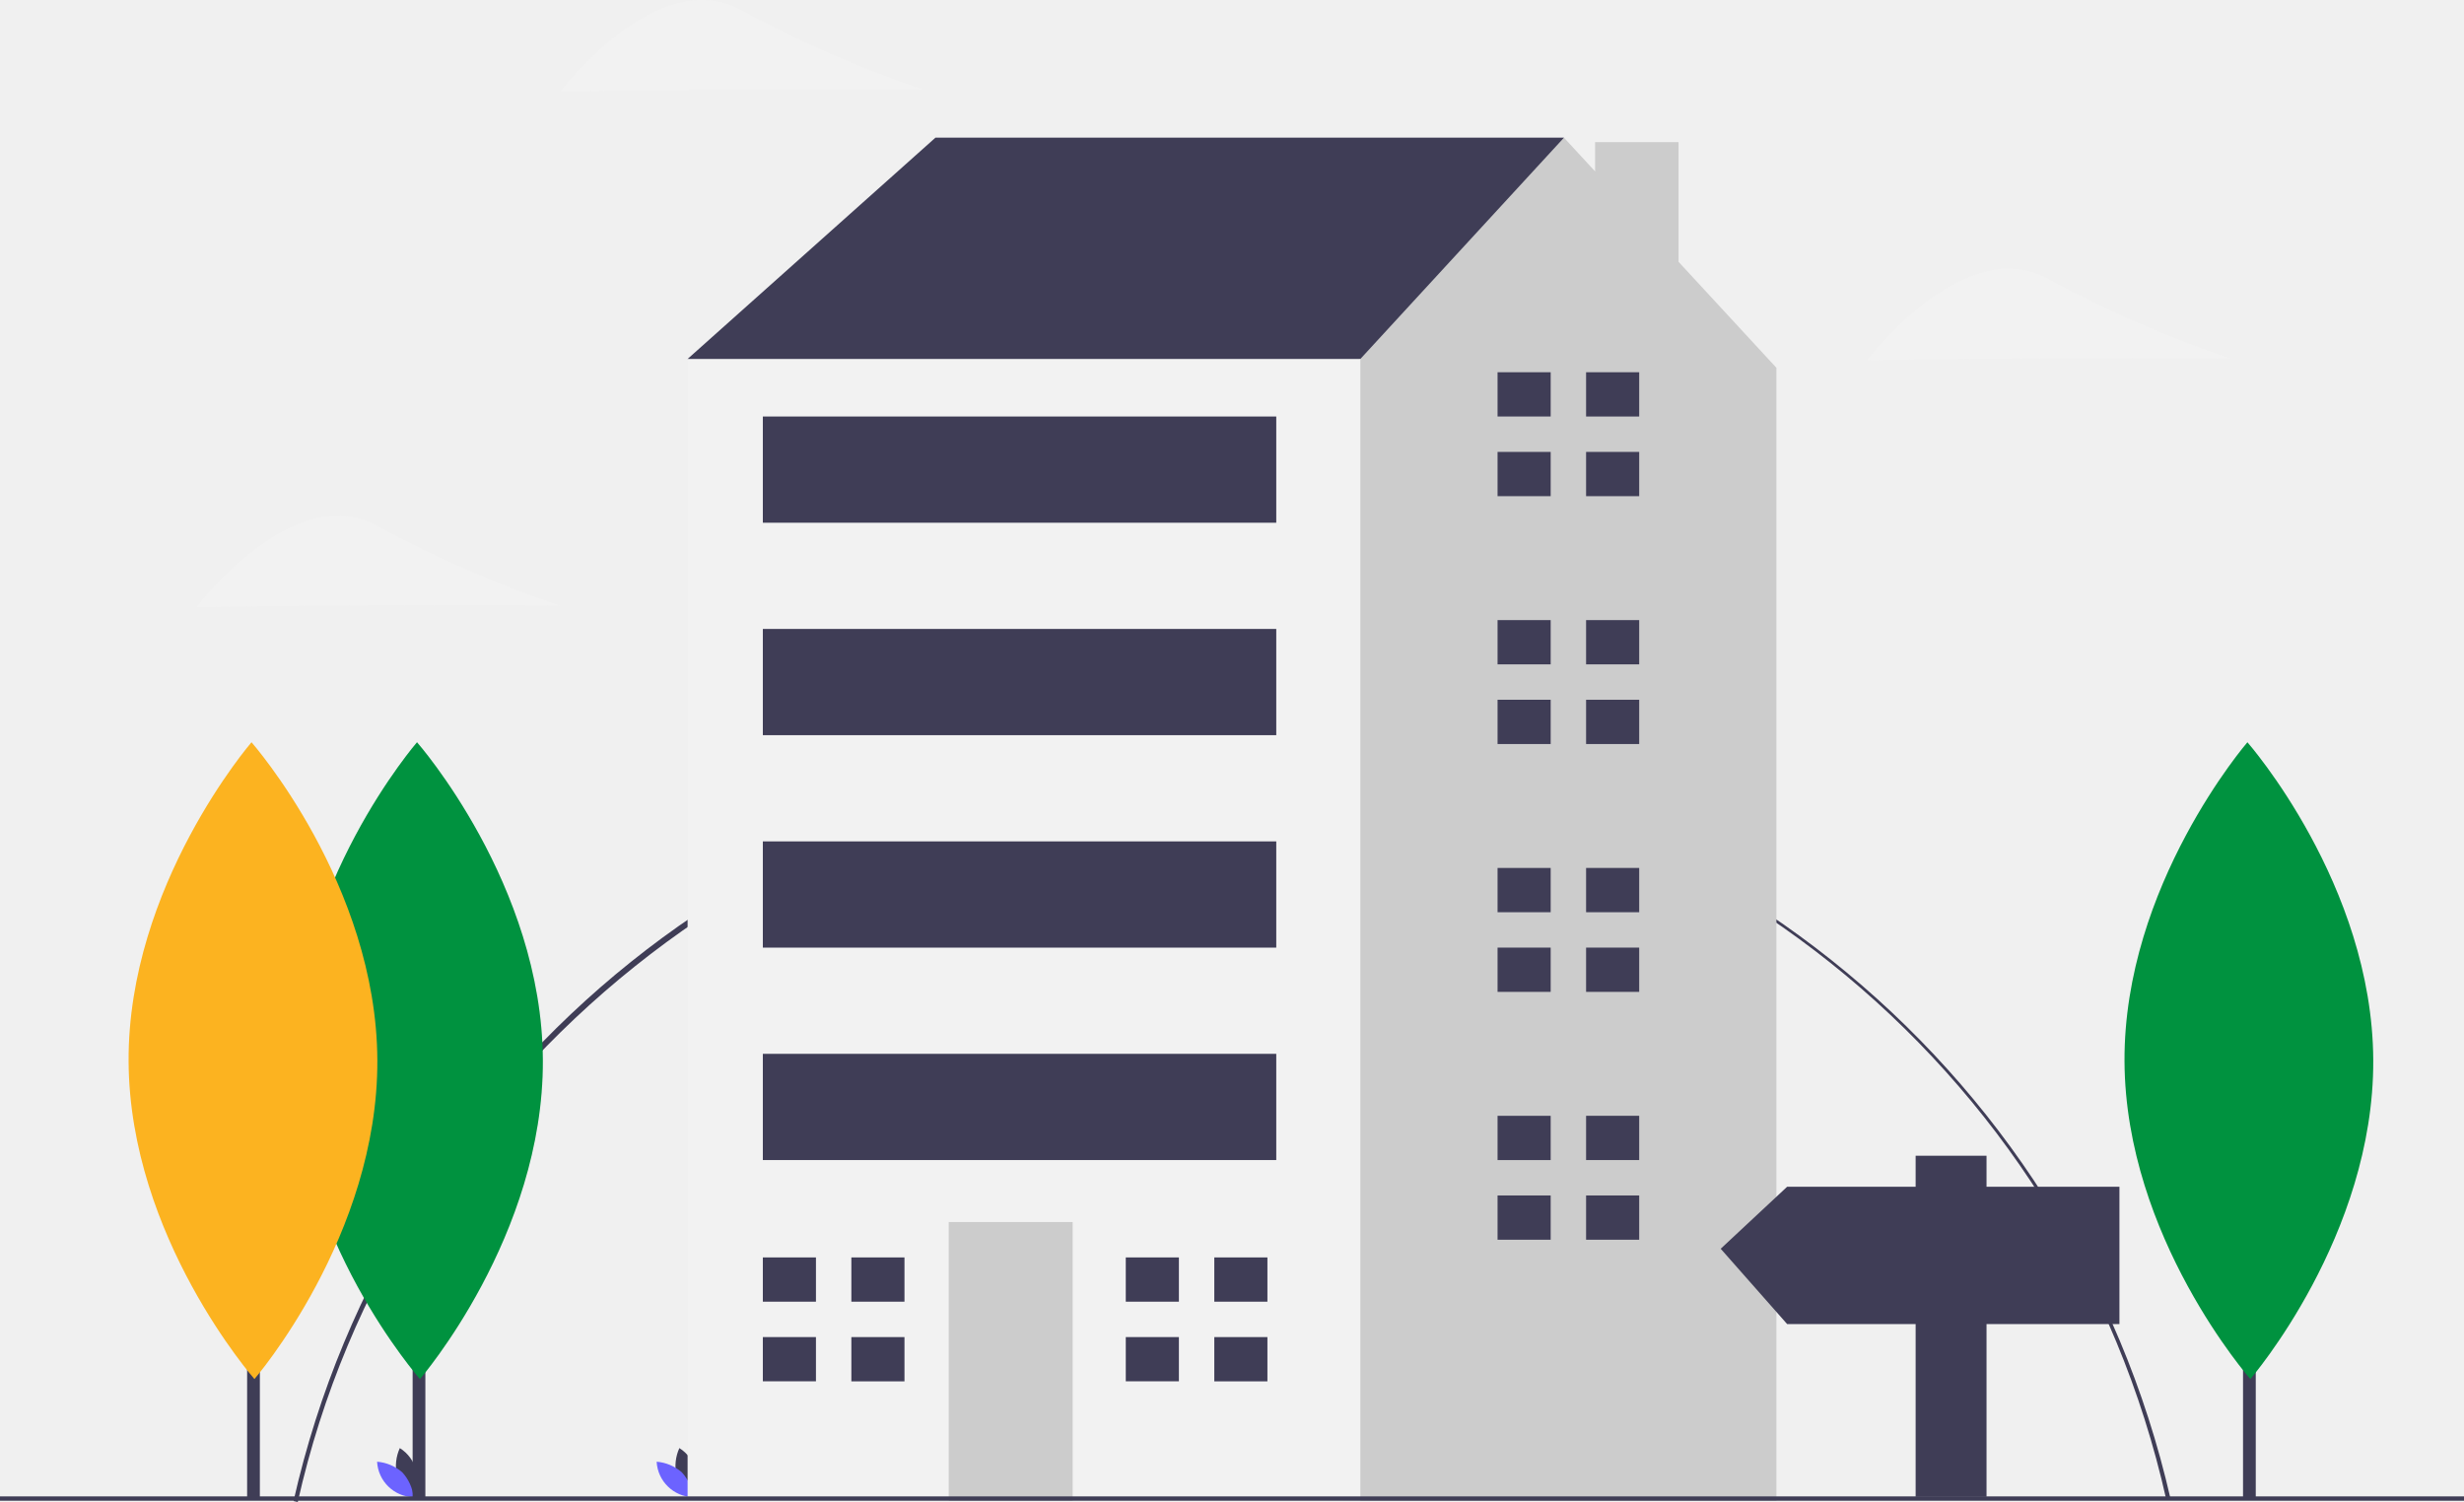
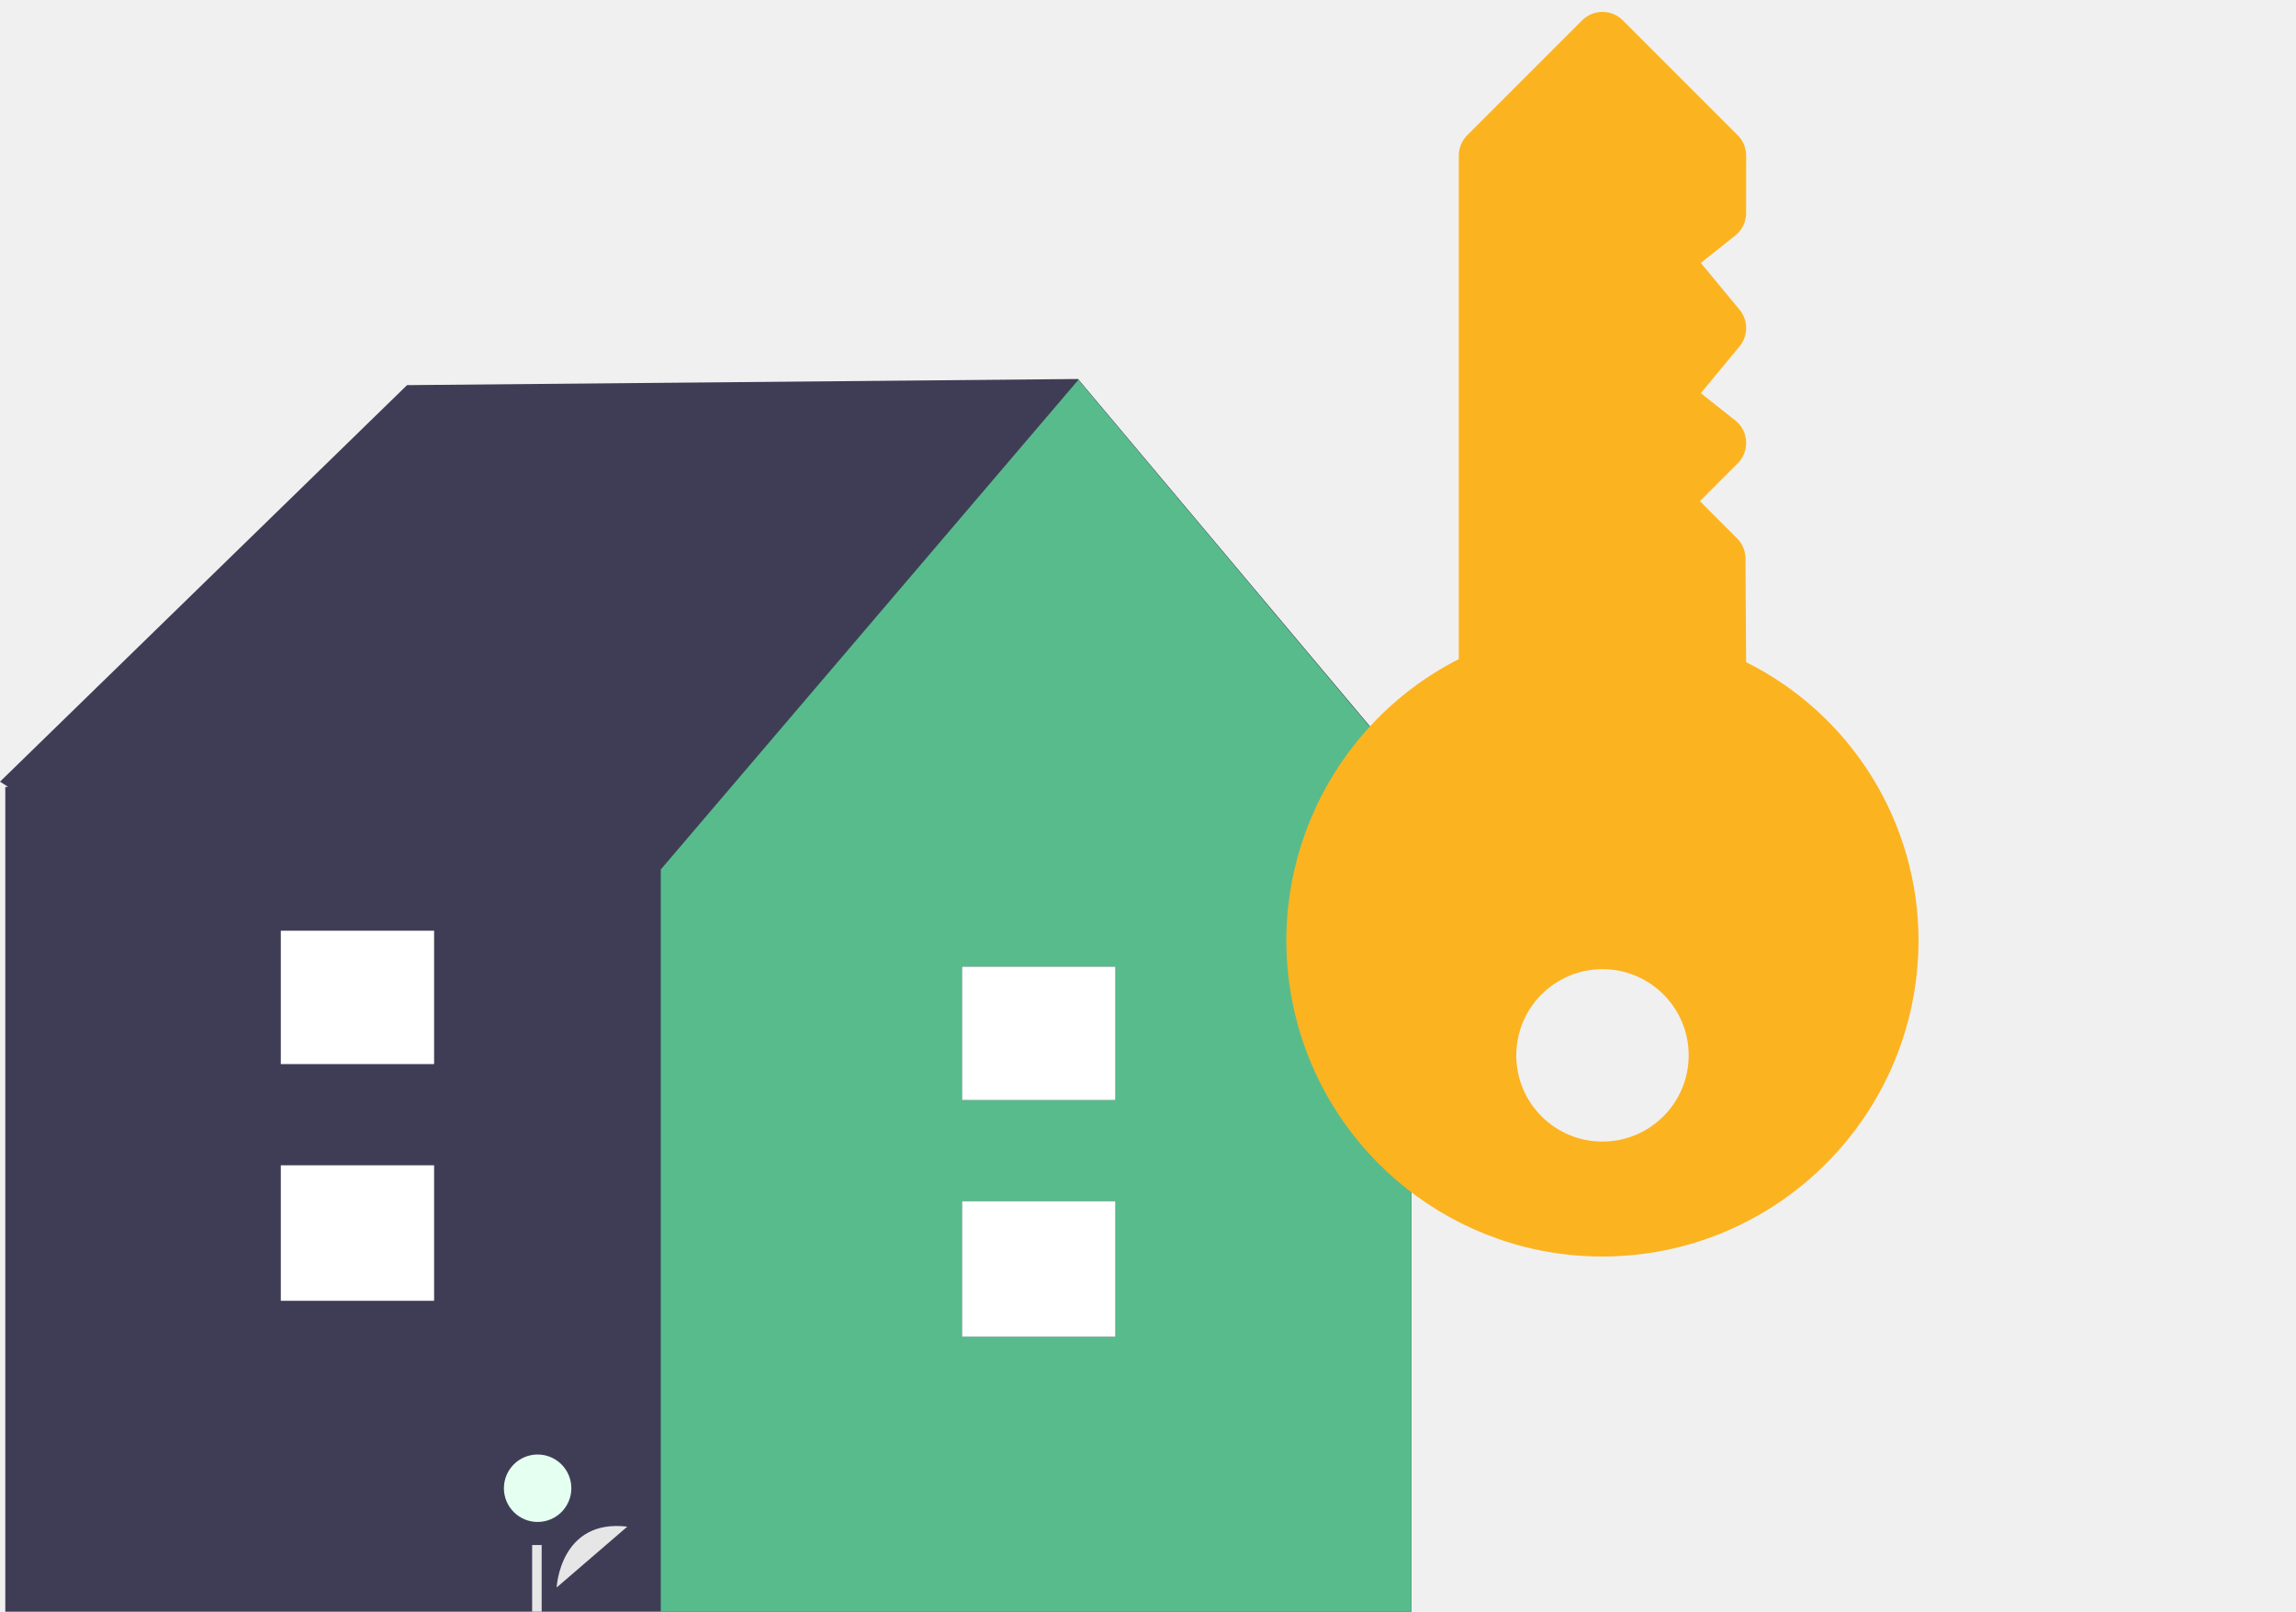
- <svg xmlns="http://www.w3.org/2000/svg" id="Group_408" data-name="Group 408" width="333.272" height="203.162" viewBox="0 0 333.272 203.162">
-   <path id="Path_371" data-name="Path 371" d="M167.519,551.542l-.572-.129a130.18,130.18,0,0,1,253.869-.346l-.571.13A128.844,128.844,0,0,0,293.921,450.531C233.84,450.531,180.68,493.012,167.519,551.542Z" transform="translate(-127.245 -348.38)" fill="#3f3d56" />
-   <path id="Path_372" data-name="Path 372" d="M214.269,775.355a5.9,5.9,0,0,0,2.2,2.972,5.079,5.079,0,0,0-1.8-6.647A5.9,5.9,0,0,0,214.269,775.355Z" transform="translate(-160.591 -575.81)" fill="#3f3d56" />
-   <path id="Path_373" data-name="Path 373" d="M208.908,779.4a5.9,5.9,0,0,1,1.529,3.365,5.079,5.079,0,0,1-4.934-4.8A5.9,5.9,0,0,1,208.908,779.4Z" transform="translate(-154.5 -580.253)" fill="#6c63ff" />
-   <path id="Path_374" data-name="Path 374" d="M343.269,775.355a5.9,5.9,0,0,0,2.2,2.972,5.079,5.079,0,0,0-1.8-6.647A5.9,5.9,0,0,0,343.269,775.355Z" transform="translate(-251.779 -575.81)" fill="#3f3d56" />
-   <path id="Path_375" data-name="Path 375" d="M337.908,779.4a5.9,5.9,0,0,1,1.529,3.365,5.079,5.079,0,0,1-4.934-4.8A5.9,5.9,0,0,1,337.908,779.4Z" transform="translate(-245.688 -580.253)" fill="#6c63ff" />
-   <path id="Path_376" data-name="Path 376" d="M323.273,98.251l-5.987-4.79,33.525-29.933H435.82V89.87l-55.076,37.117Z" transform="translate(-224.285 -44.908)" fill="#3f3d56" />
-   <path id="Path_377" data-name="Path 377" d="M604.485,80.32V64.127H593.2v3.966l-4.212-4.564L561.448,93.462l-10.776,7.184L533.964,222.717l25.2,25.2h58.56V94.659Z" transform="translate(-377.451 -44.908)" fill="#ccc" />
-   <rect id="Rectangle_165" data-name="Rectangle 165" width="90.996" height="154.453" transform="translate(93.002 48.554)" fill="#f2f2f2" />
-   <rect id="Rectangle_166" data-name="Rectangle 166" width="16.762" height="37.715" transform="translate(128.322 165.292)" fill="#ccc" />
-   <path id="Path_378" data-name="Path 378" d="M359.191,586.24v-5.987h-7.184v5.987h7.184Z" transform="translate(-248.828 -410.172)" fill="#3f3d56" />
-   <path id="Path_379" data-name="Path 379" d="M358.592,617.016h-6.585V623h7.184v-5.987Z" transform="translate(-248.828 -436.159)" fill="#3f3d56" />
-   <rect id="Rectangle_167" data-name="Rectangle 167" width="7.184" height="5.987" transform="translate(115.152 170.081)" fill="#3f3d56" />
-   <rect id="Rectangle_168" data-name="Rectangle 168" width="7.184" height="5.987" transform="translate(115.152 180.857)" fill="#3f3d56" />
-   <path id="Path_380" data-name="Path 380" d="M526.667,586.24v-5.987h-7.184v5.987h7.184Z" transform="translate(-367.214 -410.172)" fill="#3f3d56" />
-   <path id="Path_381" data-name="Path 381" d="M526.068,617.016h-6.585V623h7.184v-5.987Z" transform="translate(-367.214 -436.159)" fill="#3f3d56" />
-   <rect id="Rectangle_169" data-name="Rectangle 169" width="7.184" height="5.987" transform="translate(164.242 170.081)" fill="#3f3d56" />
-   <rect id="Rectangle_170" data-name="Rectangle 170" width="7.184" height="5.987" transform="translate(164.242 180.857)" fill="#3f3d56" />
-   <path id="Path_382" data-name="Path 382" d="M698.227,177.762v-5.986h-7.184v5.986h7.184Z" transform="translate(-488.488 -121.426)" fill="#3f3d56" />
-   <path id="Path_383" data-name="Path 383" d="M697.628,208.539h-6.585v5.986h7.184v-5.986Z" transform="translate(-488.488 -147.413)" fill="#3f3d56" />
-   <rect id="Rectangle_171" data-name="Rectangle 171" width="7.184" height="5.987" transform="translate(214.529 50.35)" fill="#3f3d56" />
-   <rect id="Rectangle_172" data-name="Rectangle 172" width="7.184" height="5.987" transform="translate(214.529 61.126)" fill="#3f3d56" />
-   <path id="Path_384" data-name="Path 384" d="M698.227,292.136v-5.987h-7.184v5.987h7.184Z" transform="translate(-488.488 -202.274)" fill="#3f3d56" />
-   <path id="Path_385" data-name="Path 385" d="M697.628,322.912h-6.585V328.9h7.184v-5.987Z" transform="translate(-488.488 -228.261)" fill="#3f3d56" />
-   <rect id="Rectangle_173" data-name="Rectangle 173" width="7.184" height="5.987" transform="translate(214.529 83.875)" fill="#3f3d56" />
-   <rect id="Rectangle_174" data-name="Rectangle 174" width="7.184" height="5.987" transform="translate(214.529 94.651)" fill="#3f3d56" />
-   <path id="Path_386" data-name="Path 386" d="M698.227,406.51v-5.987h-7.184v5.987h7.184Z" transform="translate(-488.488 -283.123)" fill="#3f3d56" />
-   <path id="Path_387" data-name="Path 387" d="M697.628,437.286h-6.585v5.987h7.184v-5.987Z" transform="translate(-488.488 -309.111)" fill="#3f3d56" />
-   <rect id="Rectangle_175" data-name="Rectangle 175" width="7.184" height="5.987" transform="translate(214.529 117.4)" fill="#3f3d56" />
-   <rect id="Rectangle_176" data-name="Rectangle 176" width="7.184" height="5.987" transform="translate(214.529 128.175)" fill="#3f3d56" />
-   <path id="Path_388" data-name="Path 388" d="M698.227,520.884V514.9h-7.184v5.987h7.184Z" transform="translate(-488.488 -363.973)" fill="#3f3d56" />
-   <path id="Path_389" data-name="Path 389" d="M697.628,551.66h-6.585v5.987h7.184V551.66Z" transform="translate(-488.488 -389.96)" fill="#3f3d56" />
-   <rect id="Rectangle_177" data-name="Rectangle 177" width="7.184" height="5.987" transform="translate(214.529 150.924)" fill="#3f3d56" />
-   <rect id="Rectangle_178" data-name="Rectangle 178" width="7.184" height="5.987" transform="translate(214.529 161.7)" fill="#3f3d56" />
-   <rect id="Rectangle_179" data-name="Rectangle 179" width="69.444" height="14.368" transform="translate(103.179 56.337)" fill="#3f3d56" />
-   <rect id="Rectangle_180" data-name="Rectangle 180" width="69.444" height="14.368" transform="translate(103.179 85.072)" fill="#3f3d56" />
-   <rect id="Rectangle_181" data-name="Rectangle 181" width="69.444" height="14.368" transform="translate(103.179 113.808)" fill="#3f3d56" />
-   <rect id="Rectangle_182" data-name="Rectangle 182" width="69.444" height="14.368" transform="translate(103.179 142.543)" fill="#3f3d56" />
-   <rect id="Rectangle_183" data-name="Rectangle 183" width="333.272" height="0.586" transform="translate(0 202.405)" fill="#3f3d56" />
-   <rect id="Rectangle_184" data-name="Rectangle 184" width="1.722" height="68.019" transform="translate(55.811 134.72)" fill="#3f3d56" />
-   <path id="Path_390" data-name="Path 390" d="M200.857,488.961c.11,23.784-16.624,43.143-16.624,43.143s-16.911-19.2-17.021-42.988,16.624-43.143,16.624-43.143S200.748,465.176,200.857,488.961Z" transform="translate(-127.433 -345.572)" fill="#00923f" />
-   <path id="Path_391" data-name="Path 391" d="M200.857,488.961c.11,23.784-16.624,43.143-16.624,43.143s-16.911-19.2-17.021-42.988,16.624-43.143,16.624-43.143S200.748,465.176,200.857,488.961Z" transform="translate(-127.433 -345.572)" fill="#00923f" opacity="0.1" />
-   <rect id="Rectangle_185" data-name="Rectangle 185" width="1.722" height="68.019" transform="translate(33.425 134.72)" fill="#3f3d56" />
-   <path id="Path_392" data-name="Path 392" d="M124.485,488.961c.11,23.784-16.624,43.143-16.624,43.143S90.95,512.9,90.84,489.116s16.624-43.143,16.624-43.143S124.375,465.176,124.485,488.961Z" transform="translate(-73.446 -345.572)" fill="#fcb320" />
-   <path id="Path_393" data-name="Path 393" d="M917.716,239.556c-13.564.063-24.605.263-24.605.263s13.124-17.384,24.556-10.943a156.107,156.107,0,0,0,24.565,10.717S931.28,239.493,917.716,239.556Z" transform="translate(-640.559 -191.098)" fill="#f2f2f2" />
-   <path id="Path_394" data-name="Path 394" d="M146.716,353.556c-13.564.063-24.605.263-24.605.263s13.124-17.384,24.556-10.943a156.107,156.107,0,0,0,24.565,10.717S160.28,353.493,146.716,353.556Z" transform="translate(-95.551 -271.683)" fill="#f2f2f2" />
-   <path id="Path_395" data-name="Path 395" d="M314.716,115.556c-13.564.063-24.605.263-24.605.263s13.124-17.384,24.556-10.943a156.108,156.108,0,0,0,24.565,10.717S328.28,115.493,314.716,115.556Z" transform="translate(-214.308 -103.444)" fill="#f2f2f2" />
-   <rect id="Rectangle_186" data-name="Rectangle 186" width="1.722" height="68.019" transform="translate(303.384 134.72)" fill="#3f3d56" />
-   <path id="Path_396" data-name="Path 396" d="M1045.485,488.961c.11,23.784-16.624,43.143-16.624,43.143s-16.911-19.2-17.021-42.988,16.624-43.143,16.624-43.143S1045.375,465.176,1045.485,488.961Z" transform="translate(-724.487 -345.572)" fill="#00923f" />
-   <path id="Path_397" data-name="Path 397" d="M802.989,537.513h17.379v-4.195h9.588v4.195h17.978V556.09H829.956v23.371h-9.588V556.09H802.989L794,545.9Z" transform="translate(-561.266 -376.994)" fill="#3f3d56" />
+ <svg xmlns="http://www.w3.org/2000/svg" width="291.867" height="204.85" viewBox="0 0 291.867 204.85">
+   <g id="Group_584" data-name="Group 584" transform="translate(-220.987 -5139.89)">
+     <g id="Group_582" data-name="Group 582" transform="translate(107.736 5188.062)">
+       <path id="Path_725" data-name="Path 725" d="M488.688,50.552,446.195,0,360.9.78l-51.742,50.4,1.046.672h-.373V156.678H488.573V51.85Z" transform="translate(-195.906)" fill="#3f3d56" />
+       <path id="Path_726" data-name="Path 726" d="M591.541.294,538.455,62.532v94.332h95.42V50.692Z" transform="translate(-341.208 -0.186)" fill="#58bb8c" />
+       <rect id="Rectangle_356" data-name="Rectangle 356" width="19.487" height="17.224" transform="translate(235.55 104.511)" fill="#3f3d56" />
+       <rect id="Rectangle_357" data-name="Rectangle 357" width="19.487" height="16.951" transform="translate(235.55 74.697)" fill="#3f3d56" />
+       <rect id="Rectangle_358" data-name="Rectangle 358" width="19.487" height="17.224" transform="translate(235.55 104.511)" fill="#fff" />
+       <rect id="Rectangle_359" data-name="Rectangle 359" width="19.487" height="16.951" transform="translate(235.55 74.697)" fill="#fff" />
+       <path id="Path_727" data-name="Path 727" d="M682.079,641.938s.418-8.754,8.982-7.736" transform="translate(-498.066 -488.334)" fill="#e6e6e6" />
+       <circle id="Ellipse_81" data-name="Ellipse 81" cx="4.286" cy="4.286" r="4.286" transform="translate(177.308 136.701)" fill="#e5fff1" />
+       <rect id="Rectangle_360" data-name="Rectangle 360" width="1.21" height="8.469" transform="translate(180.897 148.205)" fill="#e6e6e6" />
+       <rect id="Rectangle_366" data-name="Rectangle 366" width="19.487" height="17.224" transform="translate(148.947 99.94)" fill="#3f3d56" />
+       <rect id="Rectangle_367" data-name="Rectangle 367" width="19.487" height="16.951" transform="translate(148.947 70.126)" fill="#3f3d56" />
+       <rect id="Rectangle_368" data-name="Rectangle 368" width="19.487" height="17.224" transform="translate(148.947 99.94)" fill="#fff" />
+       <rect id="Rectangle_369" data-name="Rectangle 369" width="19.487" height="16.951" transform="translate(148.947 70.126)" fill="#fff" />
+     </g>
+     <g id="key" transform="translate(424.692 5139.89) rotate(45)">
+       <g id="Group_583" data-name="Group 583" transform="translate(0 0)">
+         <path id="Path_730" data-name="Path 730" d="M112.93,112.93A40.159,40.159,0,0,1,46.321,72.15L1.07,26.9A3.65,3.65,0,0,1,0,24.317V3.653A3.651,3.651,0,0,1,3.653,0H24.317A3.649,3.649,0,0,1,26.9,1.07l5.165,5.169a3.653,3.653,0,0,1,1.045,3l-.642,5.55,7.691.724a3.647,3.647,0,0,1,3.293,3.293l.724,7.691,5.55-.646a3.594,3.594,0,0,1,2.85.9A3.662,3.662,0,0,1,53.8,29.483v6.8h6.678a3.649,3.649,0,0,1,2.582,1.07L72.427,46.6a39.558,39.558,0,0,1,40.5,9.508A40.226,40.226,0,0,1,112.93,112.93ZM102.6,87.1a10.957,10.957,0,1,0,0,15.5A10.967,10.967,0,0,0,102.6,87.1Z" fill="#fcb320" />
+       </g>
+     </g>
+   </g>
</svg>
